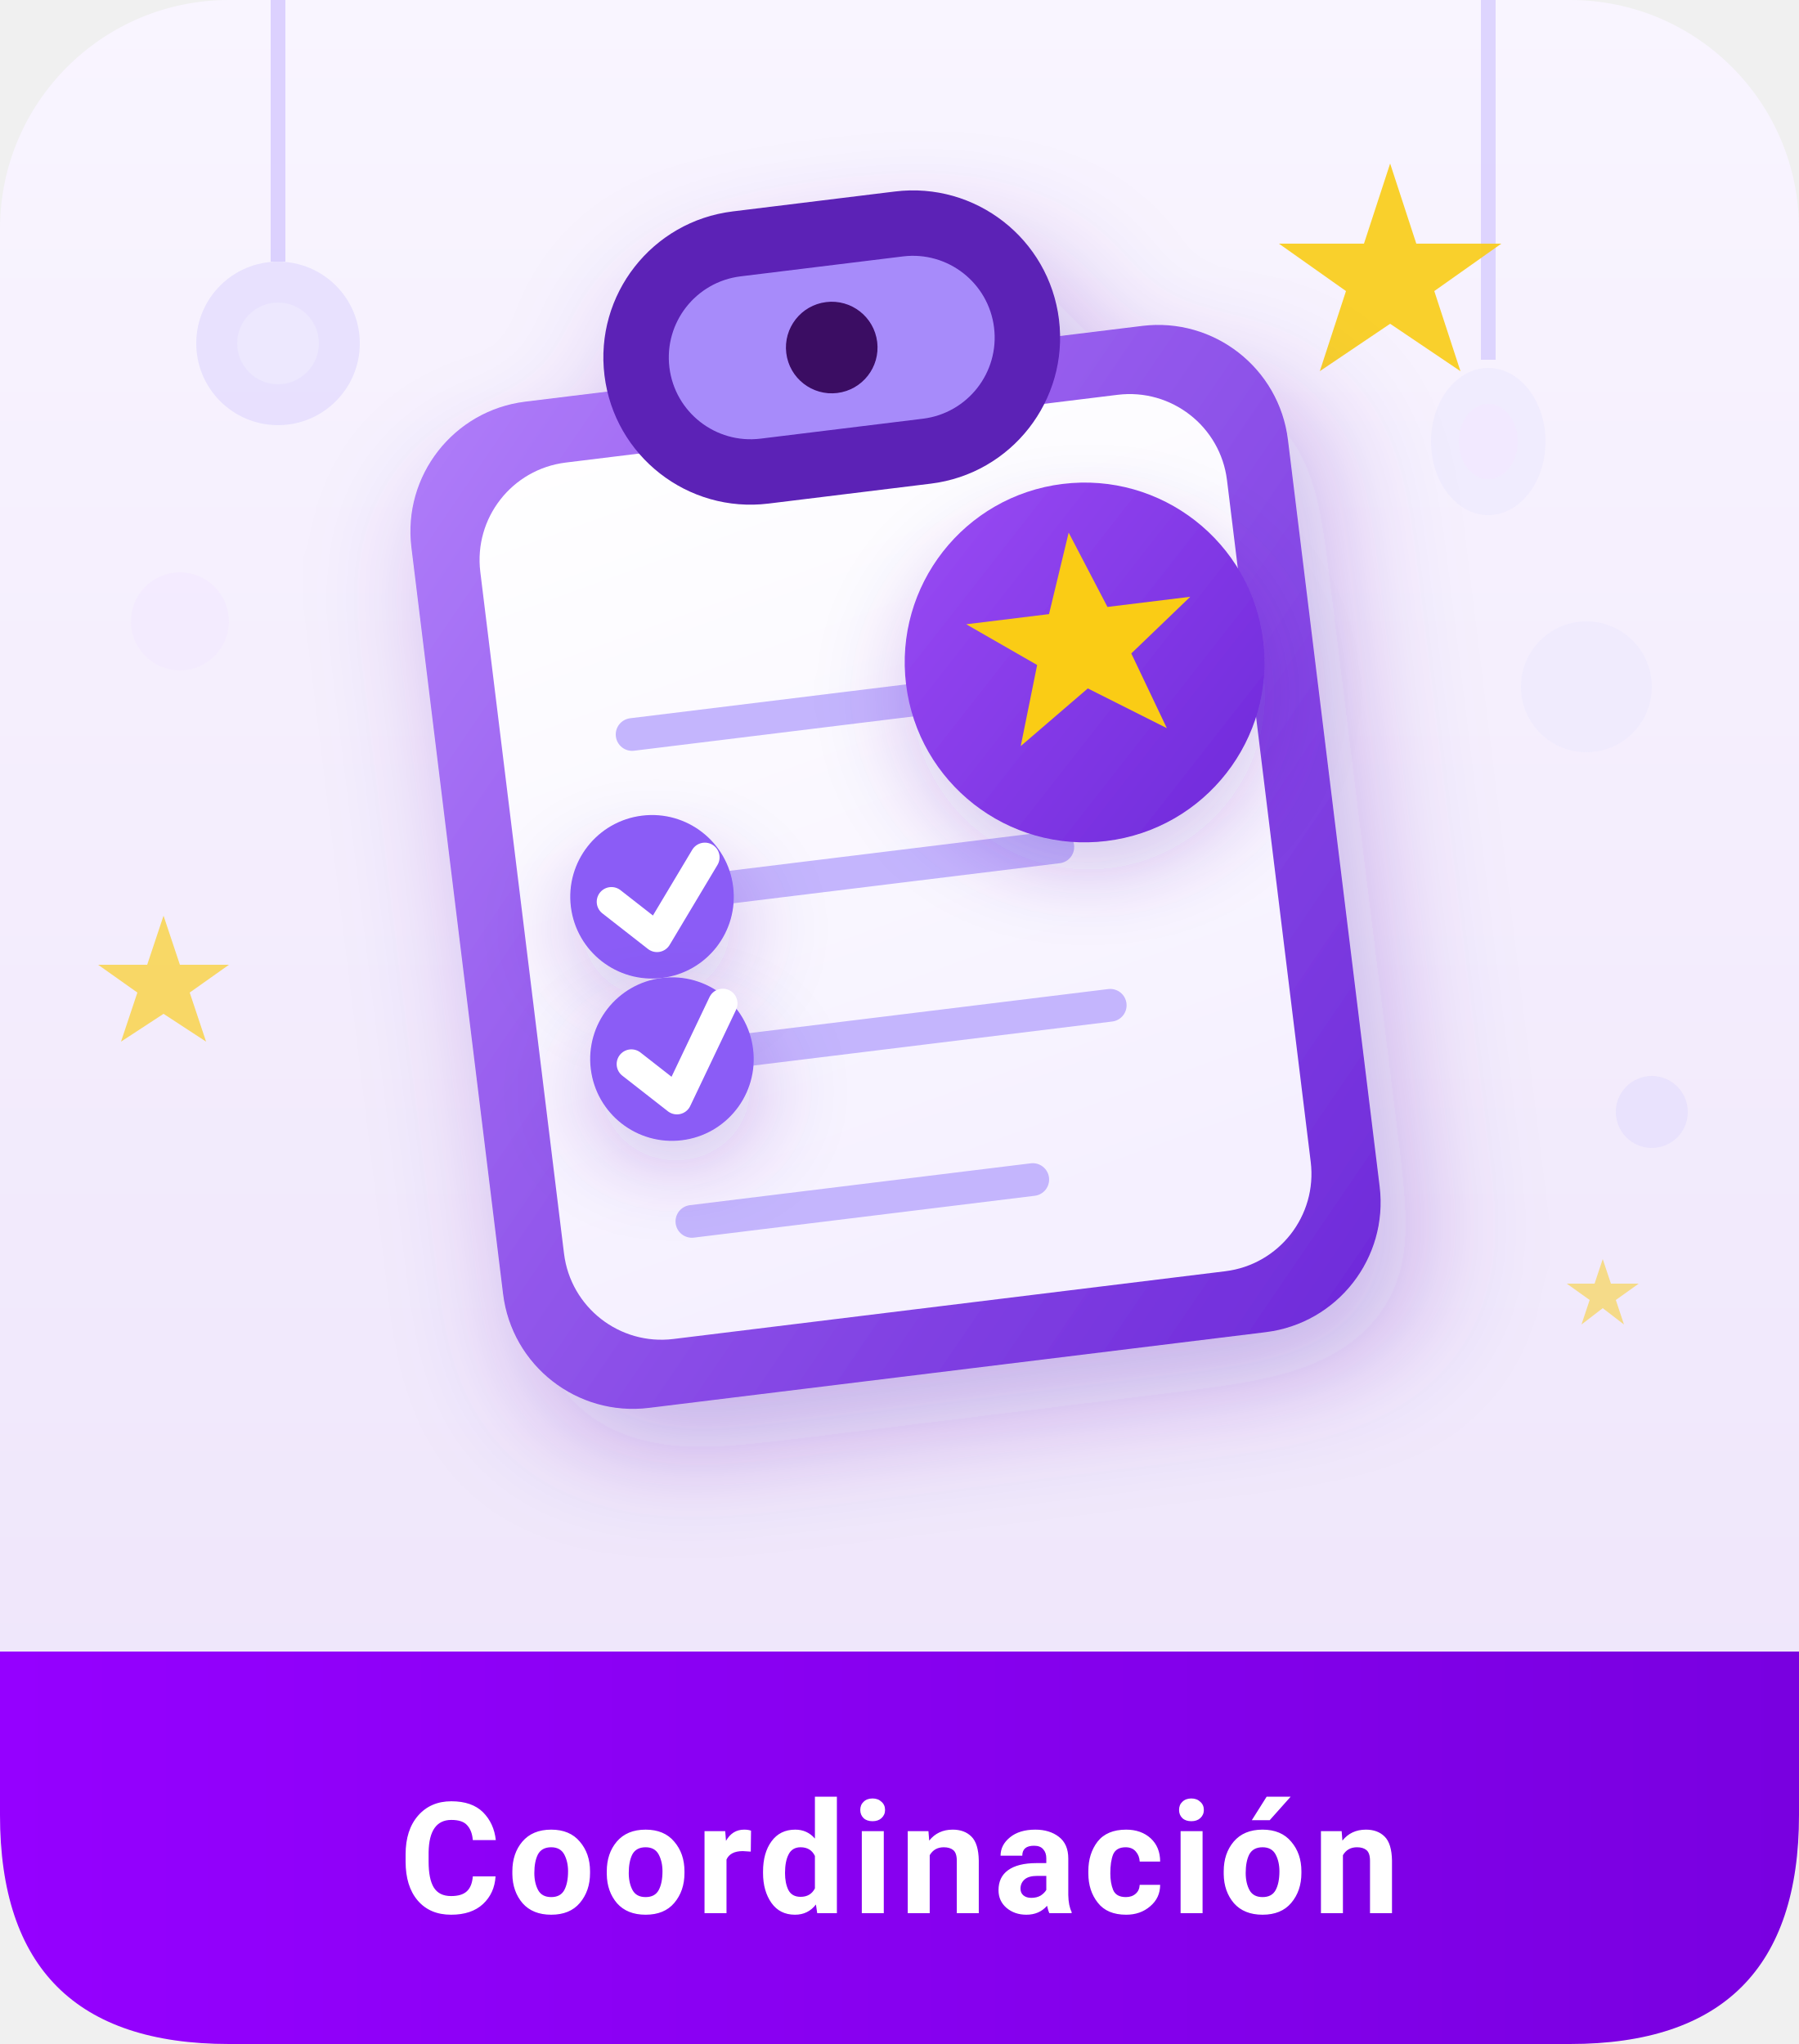
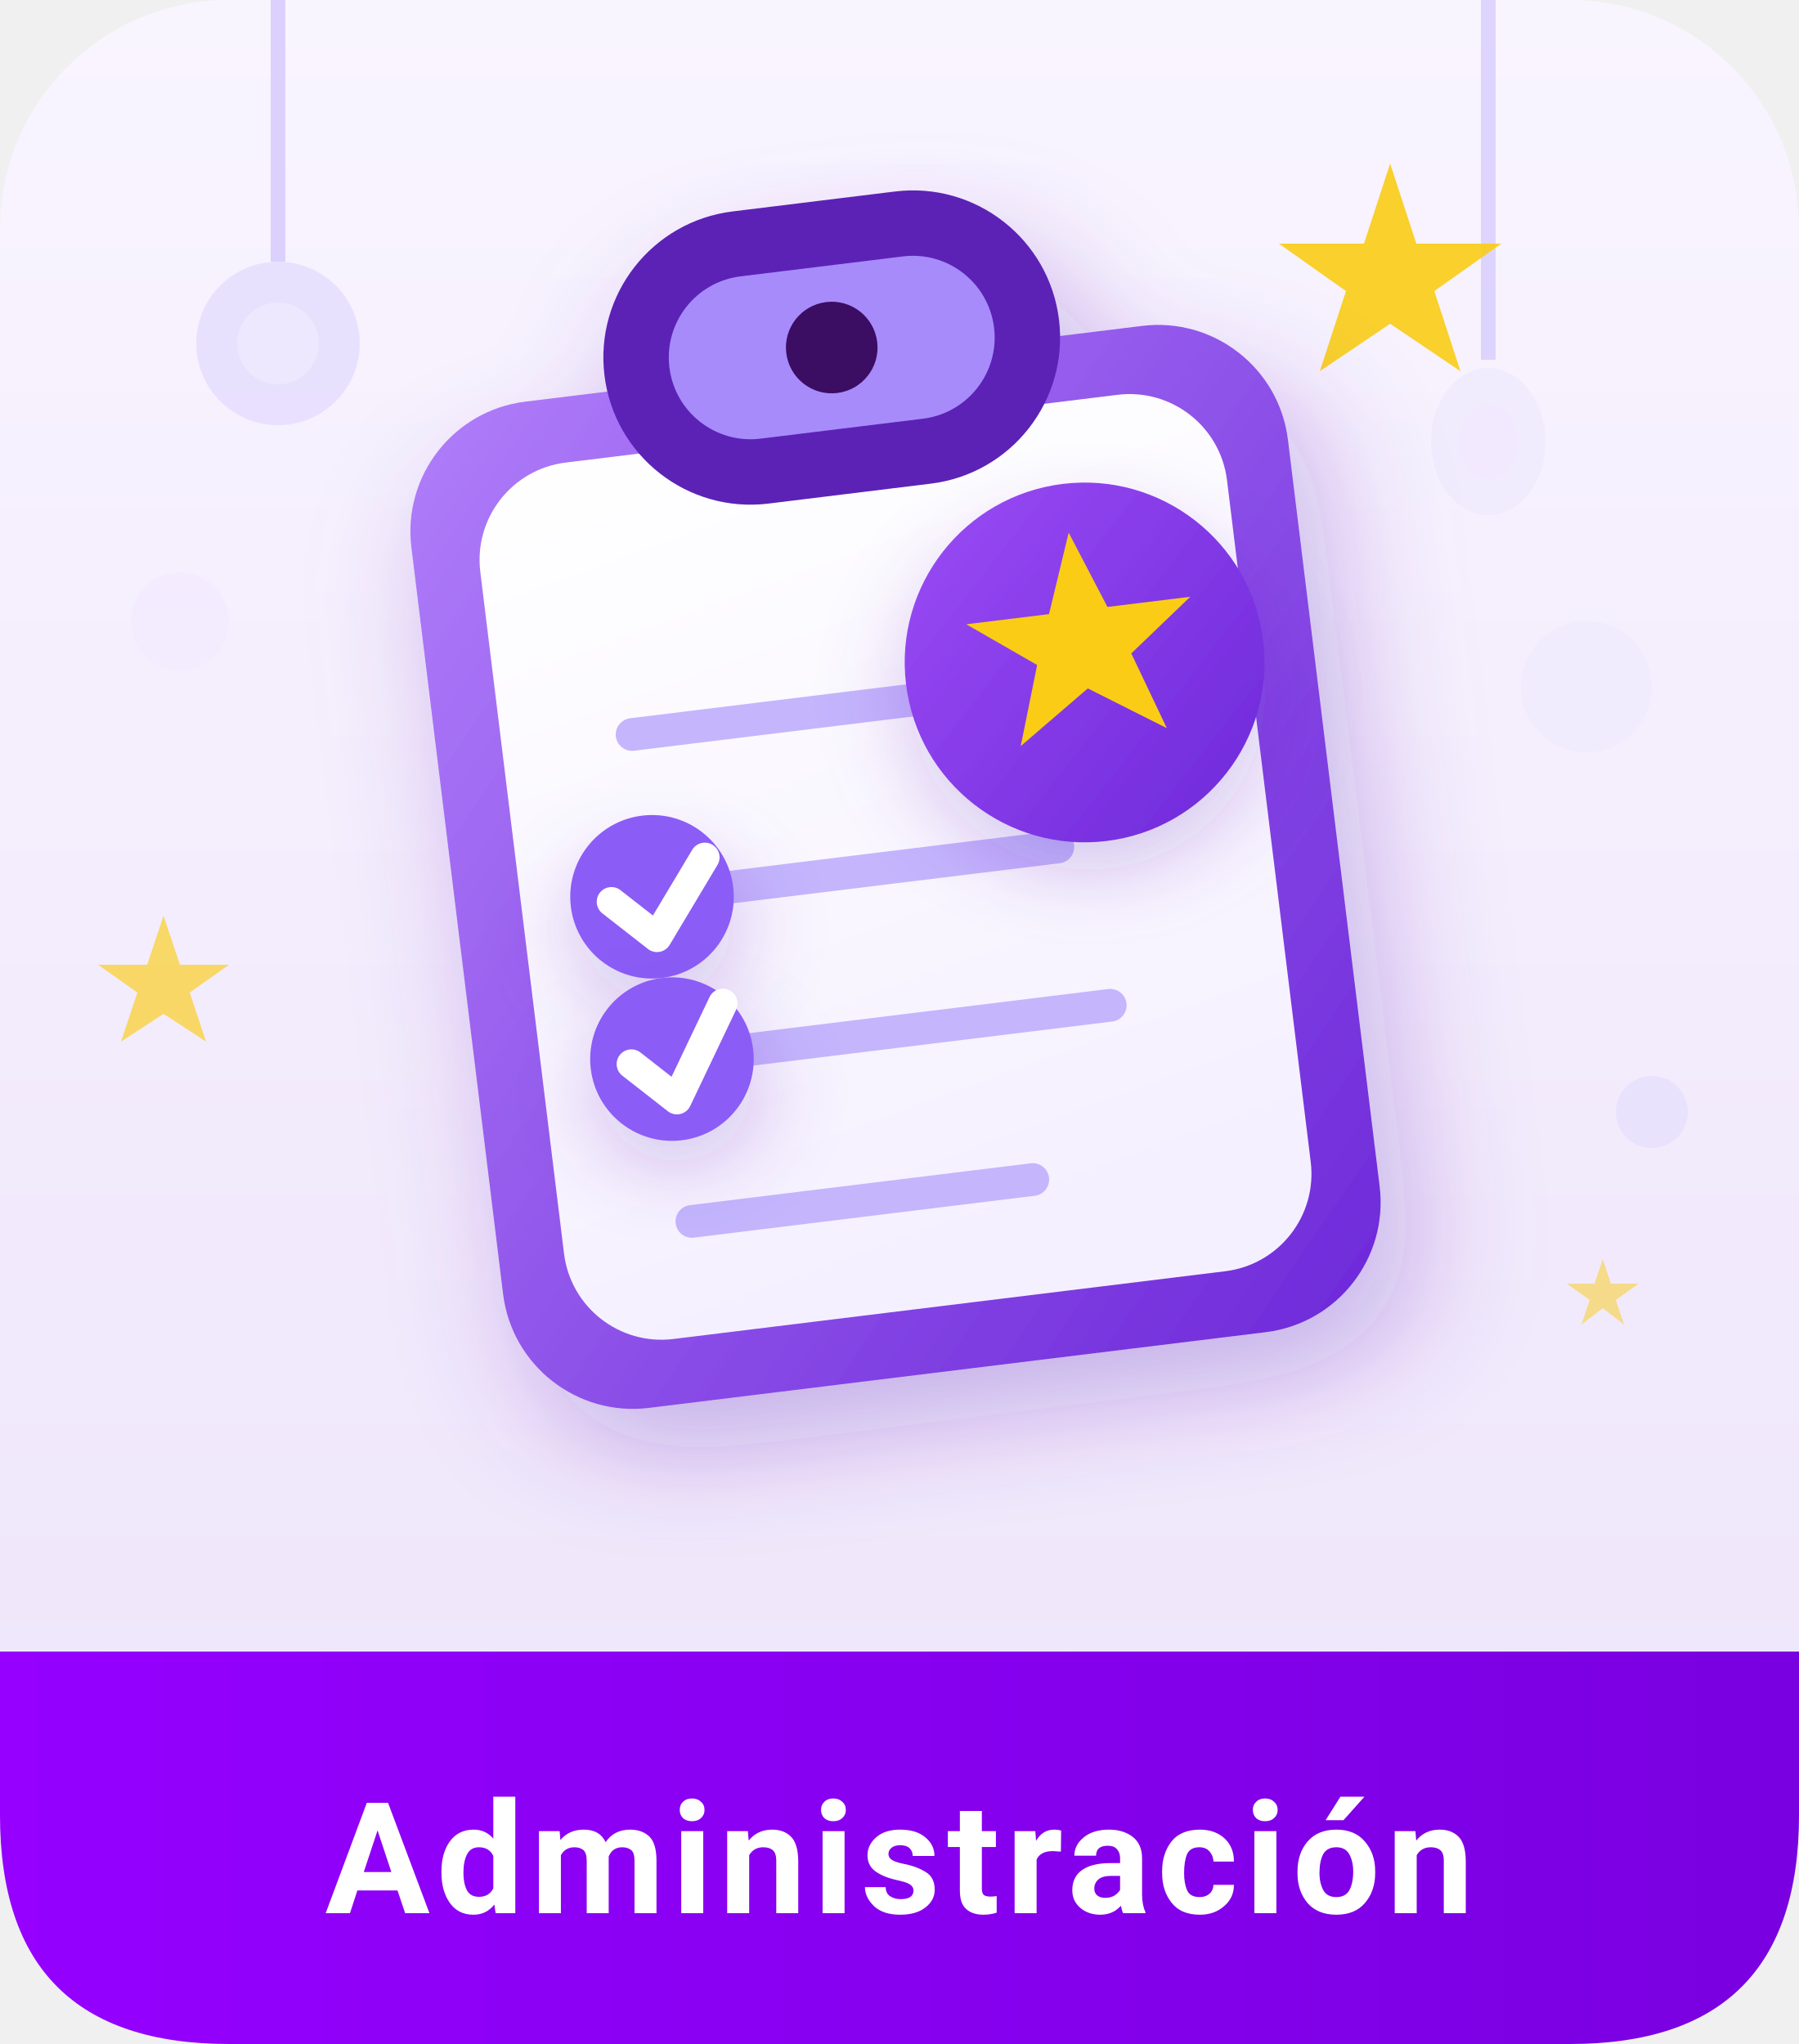
<svg xmlns="http://www.w3.org/2000/svg" viewBox="0 0 110 125" width="110" height="125">
  <defs>
    <linearGradient id="bg" x1="0" y1="0" x2="0" y2="1">
      <stop offset="0%" stop-color="#F9F5FF" />
      <stop offset="100%" stop-color="#EDE3FA" />
    </linearGradient>
    <linearGradient id="lbl" x1="0" y1="0" x2="1" y2="0">
      <stop offset="0%" stop-color="#9500FF" />
      <stop offset="100%" stop-color="#7900E0" />
    </linearGradient>
    <linearGradient id="cb" x1="0" y1="0" x2="1" y2="1">
      <stop offset="0%" stop-color="#B07EFA" />
      <stop offset="100%" stop-color="#6D28D9" />
    </linearGradient>
    <linearGradient id="paper" x1="0" y1="0" x2="0.2" y2="1">
      <stop offset="0%" stop-color="#FFFFFF" />
      <stop offset="100%" stop-color="#F5F0FF" />
    </linearGradient>
    <linearGradient id="badge" x1="0" y1="0" x2="1" y2="1">
      <stop offset="0%" stop-color="#9B4CF5" />
      <stop offset="100%" stop-color="#6D28D9" />
    </linearGradient>
    <filter id="sh" x="-30%" y="-30%" width="160%" height="160%">
      <feDropShadow dx="1.5" dy="3" stdDeviation="3.5" flood-color="#5B21B6" flood-opacity="0.28" />
    </filter>
    <filter id="sh2" x="-50%" y="-50%" width="200%" height="200%">
      <feDropShadow dx="0" dy="2" stdDeviation="2.5" flood-color="#5B21B6" flood-opacity="0.22" />
    </filter>
  </defs>
  <rect width="110" height="125" rx="14" fill="url(#bg)" />
  <line x1="17" y1="0" x2="17" y2="16" stroke="#C4B5FD" stroke-width="0.9" opacity="0.55" />
  <circle cx="17" cy="21" r="5" fill="#DDD6FE" opacity="0.6" />
  <circle cx="17" cy="21" r="2.5" fill="#EDE9FE" opacity="0.85" />
  <line x1="91" y1="0" x2="91" y2="22" stroke="#C4B5FD" stroke-width="0.9" opacity="0.5" />
  <ellipse cx="91" cy="27" rx="3.5" ry="4.5" fill="#EDE9FE" opacity="0.65" />
  <ellipse cx="91" cy="27" rx="1.8" ry="2.3" fill="#F3E8FF" opacity="0.8" />
  <polygon points="85,10 86.6,14.9 91.8,14.9 87.7,17.8 89.3,22.7 85,19.8 80.7,22.7 82.3,17.8 78.2,14.9 83.4,14.9" fill="#FACC15" opacity="0.9" />
  <polygon points="10,56 11,59 14,59 11.6,60.7 12.6,63.7 10,62 7.4,63.7 8.4,60.7 6,59 9,59" fill="#FACC15" opacity="0.65" />
  <polygon points="98,77 98.5,78.5 100.2,78.5 98.8,79.5 99.3,81 98,80 96.7,81 97.2,79.5 95.8,78.5 97.5,78.5" fill="#FACC15" opacity="0.5" />
  <circle cx="97" cy="42" r="4" fill="#EDE9FE" opacity="0.65" />
  <circle cx="11" cy="38" r="3" fill="#F3E8FF" opacity="0.55" />
  <circle cx="101" cy="68" r="2.2" fill="#DDD6FE" opacity="0.45" />
  <g transform="translate(55,55) rotate(-7)" filter="url(#sh)">
    <rect x="-27" y="-33" width="54" height="62" rx="8" fill="url(#cb)" />
    <rect x="-23" y="-29" width="46" height="54" rx="6" fill="url(#paper)" />
    <rect x="-14" y="-43" width="28" height="18" rx="9" fill="#5B21B6" />
    <rect x="-10" y="-39" width="20" height="10" rx="5" fill="#A78BFA" />
    <circle cx="0" cy="-34" r="2.8" fill="#3B0764" />
  </g>
  <g transform="translate(55,55) rotate(-7)">
    <line x1="-15" y1="-12" x2="13" y2="-12" stroke="#C4B5FD" stroke-width="2" stroke-linecap="round" />
    <line x1="-15" y1="-2" x2="10" y2="-2" stroke="#C4B5FD" stroke-width="2" stroke-linecap="round" />
    <line x1="-15" y1="8" x2="12" y2="8" stroke="#C4B5FD" stroke-width="2" stroke-linecap="round" />
    <line x1="-15" y1="18" x2="6" y2="18" stroke="#C4B5FD" stroke-width="2" stroke-linecap="round" />
    <circle cx="-15" cy="-2" r="5" fill="#8B5CF6" filter="url(#sh2)" />
    <path d="M-17.5,-2 L-15,0.5 L-11.5,-4" stroke="white" stroke-width="1.8" stroke-linecap="round" stroke-linejoin="round" fill="none" />
    <circle cx="-15" cy="8" r="5" fill="#8B5CF6" filter="url(#sh2)" />
    <path d="M-17.5,8 L-15,10.5 L-11.5,5" stroke="white" stroke-width="1.8" stroke-linecap="round" stroke-linejoin="round" fill="none" />
    <circle cx="13" cy="-13" r="11" fill="url(#badge)" filter="url(#sh2)" />
    <polygon points="13,-21 14.8,-16.2 19.9,-16.2 15.9,-13.2 17.5,-8.4 13,-11.4 8.5,-8.4 10.1,-13.2 6.1,-16.2 11.2,-16.2" fill="#FACC15" />
  </g>
  <path d="M0,101 H110 V111 Q110,125 96,125 H14 Q0,125 0,111 Z" fill="url(#lbl)" />
-   <text x="55" y="117" text-anchor="middle" font-family="Roboto, Arial, sans-serif" font-size="9.5" font-weight="700" fill="white" letter-spacing="0.4">Coordinación</text>
+   <text x="55" y="117" text-anchor="middle" font-family="Roboto, Arial, sans-serif" font-size="9.5" font-weight="700" fill="white" letter-spacing="0.4">Administración</text>
</svg>
